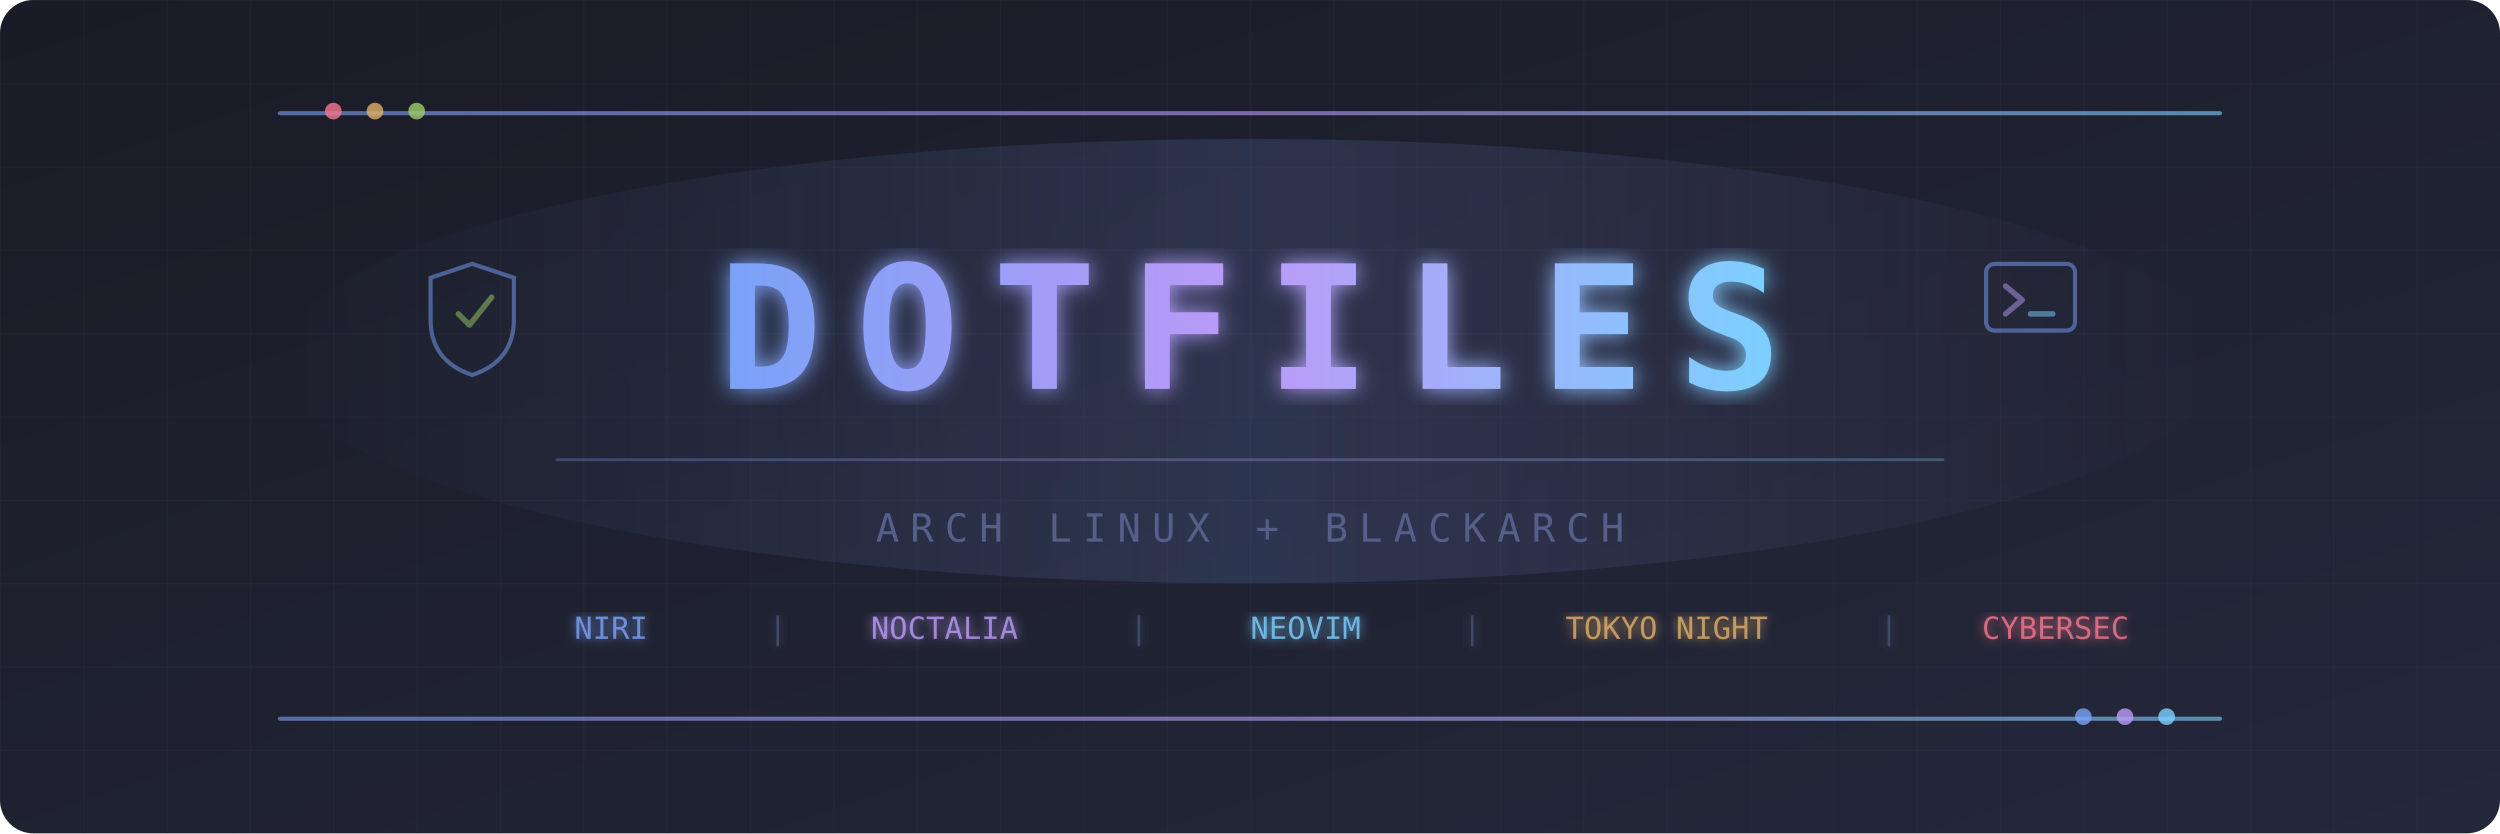
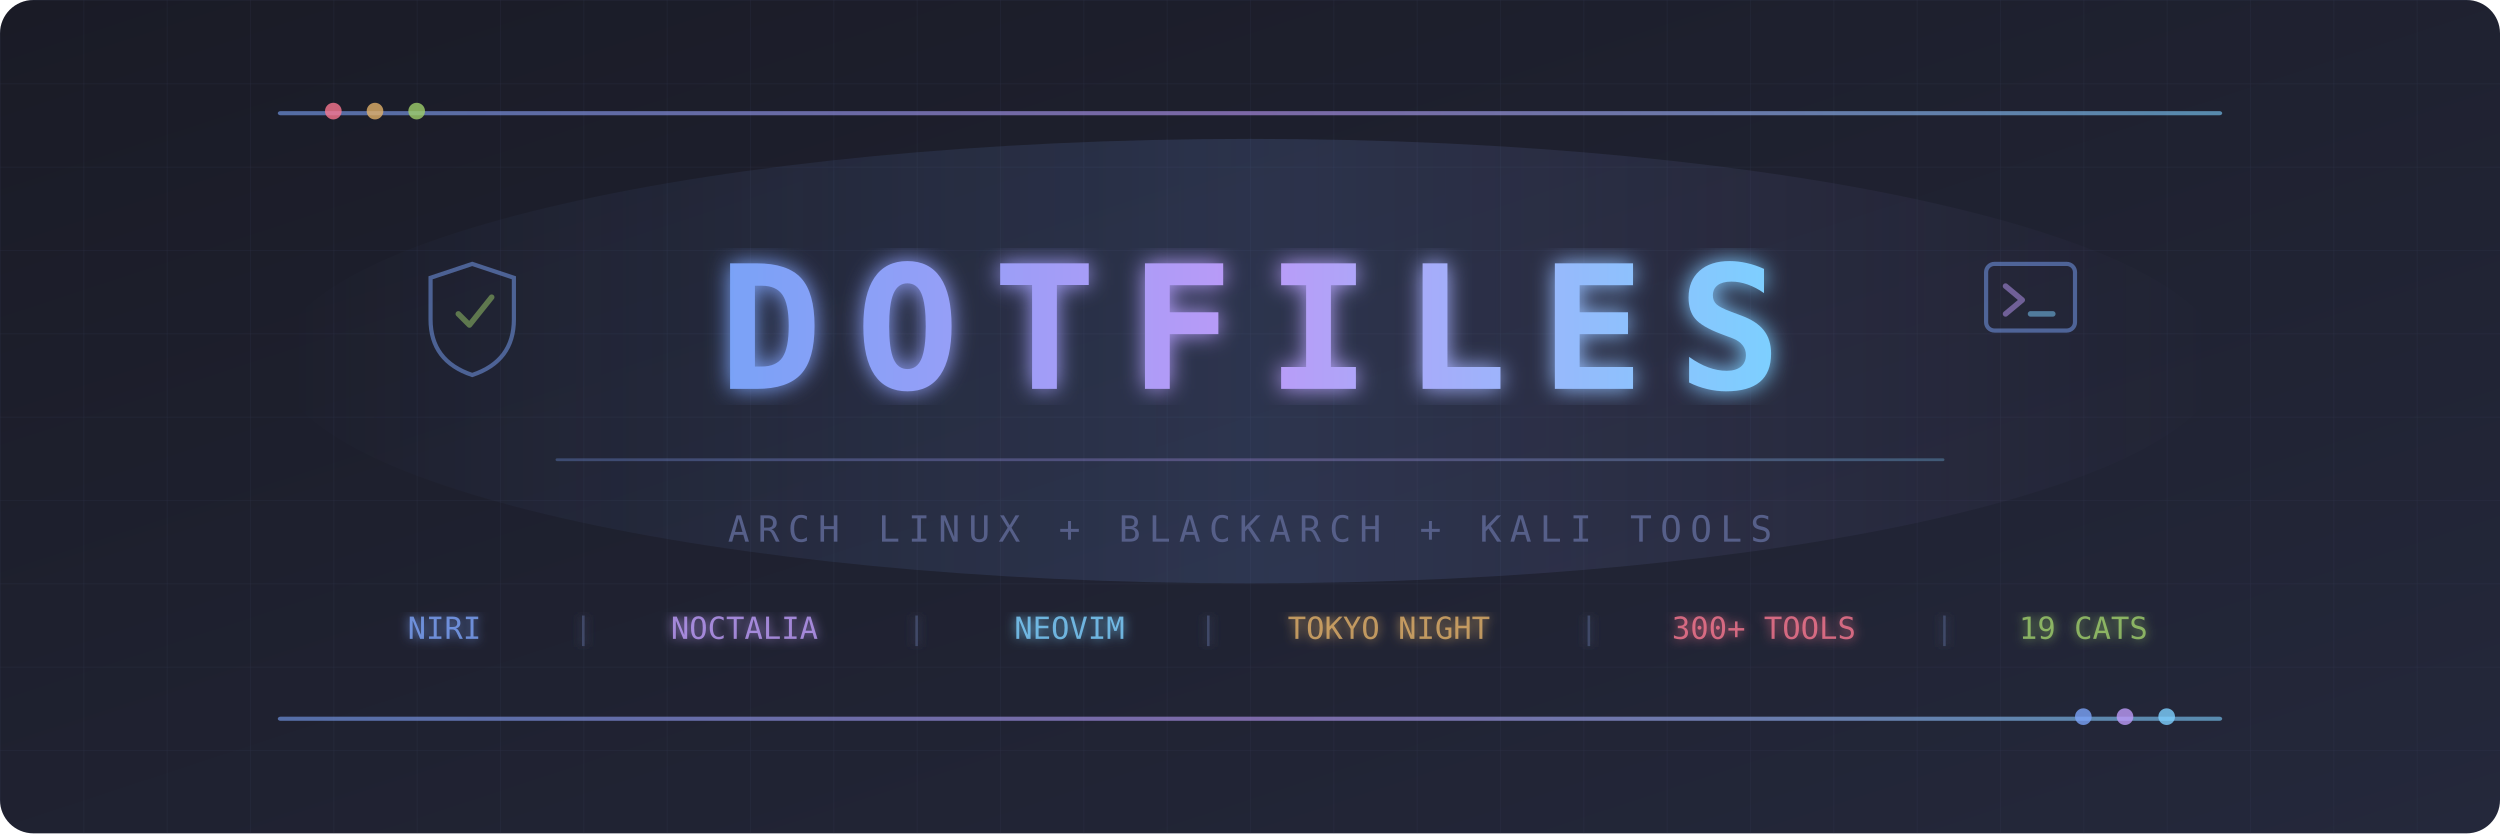
<svg xmlns="http://www.w3.org/2000/svg" width="900" height="300" viewBox="0 0 900 300">
  <defs>
    <linearGradient id="bg" x1="0%" y1="0%" x2="100%" y2="100%">
      <stop offset="0%" style="stop-color:#1a1b26" />
      <stop offset="100%" style="stop-color:#24283b" />
    </linearGradient>
    <linearGradient id="accent" x1="0%" y1="0%" x2="100%" y2="0%">
      <stop offset="0%" style="stop-color:#7aa2f7" />
      <stop offset="50%" style="stop-color:#bb9af7" />
      <stop offset="100%" style="stop-color:#7dcfff" />
    </linearGradient>
    <linearGradient id="glow" x1="0%" y1="0%" x2="100%" y2="0%">
      <stop offset="0%" style="stop-color:#7aa2f7;stop-opacity:0" />
      <stop offset="50%" style="stop-color:#7aa2f7;stop-opacity:0.15" />
      <stop offset="100%" style="stop-color:#bb9af7;stop-opacity:0" />
    </linearGradient>
    <filter id="textglow">
      <feGaussianBlur stdDeviation="4" result="blur" />
      <feMerge>
        <feMergeNode in="blur" />
        <feMergeNode in="SourceGraphic" />
      </feMerge>
    </filter>
    <filter id="subtleglow">
      <feGaussianBlur stdDeviation="2" result="blur" />
      <feMerge>
        <feMergeNode in="blur" />
        <feMergeNode in="SourceGraphic" />
      </feMerge>
    </filter>
    <pattern id="grid" width="30" height="30" patternUnits="userSpaceOnUse">
      <path d="M 30 0 L 0 0 0 30" fill="none" stroke="#414868" stroke-width="0.3" opacity="0.3" />
    </pattern>
  </defs>
  <rect width="900" height="300" rx="12" fill="url(#bg)" />
  <rect width="900" height="300" rx="12" fill="url(#grid)" />
  <ellipse cx="450" cy="130" rx="350" ry="80" fill="url(#glow)" />
  <rect x="100" y="40" width="700" height="1.5" rx="1" fill="url(#accent)" opacity="0.6" />
  <circle cx="120" cy="40" r="3" fill="#f7768e" opacity="0.8" />
  <circle cx="135" cy="40" r="3" fill="#e0af68" opacity="0.8" />
  <circle cx="150" cy="40" r="3" fill="#9ece6a" opacity="0.8" />
  <g transform="translate(155, 95)" opacity="0.5">
    <path d="M0,5 L15,0 L30,5 L30,20 Q30,35 15,40 Q0,35 0,20 Z" fill="none" stroke="#7aa2f7" stroke-width="1.5" />
    <path d="M10,18 L14,22 L22,12" fill="none" stroke="#9ece6a" stroke-width="2" stroke-linecap="round" stroke-linejoin="round" />
  </g>
  <g transform="translate(715, 95)" opacity="0.5">
    <rect x="0" y="0" width="32" height="24" rx="3" fill="none" stroke="#7aa2f7" stroke-width="1.5" />
    <path d="M7,8 L13,13 L7,18" fill="none" stroke="#bb9af7" stroke-width="2" stroke-linecap="round" stroke-linejoin="round" />
    <line x1="16" y1="18" x2="24" y2="18" stroke="#7dcfff" stroke-width="2" stroke-linecap="round" />
  </g>
  <text x="450" y="140" text-anchor="middle" font-family="'JetBrains Mono', 'Fira Code', 'SF Mono', 'Cascadia Code', monospace" font-size="62" font-weight="800" letter-spacing="12" fill="url(#accent)" filter="url(#textglow)">DOTFILES</text>
  <rect x="200" y="165" width="500" height="1" rx="0.5" fill="url(#accent)" opacity="0.3" />
-   <text x="450" y="195" text-anchor="middle" font-family="'JetBrains Mono', 'Fira Code', 'SF Mono', monospace" font-size="14" fill="#565f89" letter-spacing="4">ARCH LINUX + BLACKARCH</text>
-   <text x="295" y="195" text-anchor="middle" font-family="'JetBrains Mono', monospace" font-size="14" fill="#414868" letter-spacing="4" />
+   <text x="450" y="195" text-anchor="middle" font-family="'JetBrains Mono', 'Fira Code', 'SF Mono', monospace" font-size="13" fill="#565f89" letter-spacing="3">ARCH LINUX + BLACKARCH + KALI TOOLS</text>
  <g font-family="'JetBrains Mono', 'Fira Code', monospace" font-size="11" filter="url(#subtleglow)">
-     <text x="220" y="230" text-anchor="middle" fill="#7aa2f7" opacity="0.8">NIRI</text>
-     <text x="280" y="230" text-anchor="middle" fill="#414868">|</text>
-     <text x="340" y="230" text-anchor="middle" fill="#bb9af7" opacity="0.8">NOCTALIA</text>
-     <text x="410" y="230" text-anchor="middle" fill="#414868">|</text>
-     <text x="470" y="230" text-anchor="middle" fill="#7dcfff" opacity="0.8">NEOVIM</text>
-     <text x="530" y="230" text-anchor="middle" fill="#414868">|</text>
-     <text x="600" y="230" text-anchor="middle" fill="#e0af68" opacity="0.8">TOKYO NIGHT</text>
-     <text x="680" y="230" text-anchor="middle" fill="#414868">|</text>
-     <text x="740" y="230" text-anchor="middle" fill="#f7768e" opacity="0.8">CYBERSEC</text>
+     <text x="160" y="230" text-anchor="middle" fill="#7aa2f7" opacity="0.8">NIRI</text>
+     <text x="210" y="230" text-anchor="middle" fill="#414868">|</text>
+     <text x="268" y="230" text-anchor="middle" fill="#bb9af7" opacity="0.8">NOCTALIA</text>
+     <text x="330" y="230" text-anchor="middle" fill="#414868">|</text>
+     <text x="385" y="230" text-anchor="middle" fill="#7dcfff" opacity="0.8">NEOVIM</text>
+     <text x="435" y="230" text-anchor="middle" fill="#414868">|</text>
+     <text x="500" y="230" text-anchor="middle" fill="#e0af68" opacity="0.8">TOKYO NIGHT</text>
+     <text x="572" y="230" text-anchor="middle" fill="#414868">|</text>
+     <text x="635" y="230" text-anchor="middle" fill="#f7768e" opacity="0.8">300+ TOOLS</text>
+     <text x="700" y="230" text-anchor="middle" fill="#414868">|</text>
+     <text x="750" y="230" text-anchor="middle" fill="#9ece6a" opacity="0.8">19 CATS</text>
  </g>
  <rect x="100" y="258" width="700" height="1.5" rx="1" fill="url(#accent)" opacity="0.6" />
  <circle cx="750" cy="258" r="3" fill="#7aa2f7" opacity="0.8" />
  <circle cx="765" cy="258" r="3" fill="#bb9af7" opacity="0.8" />
  <circle cx="780" cy="258" r="3" fill="#7dcfff" opacity="0.8" />
</svg>
